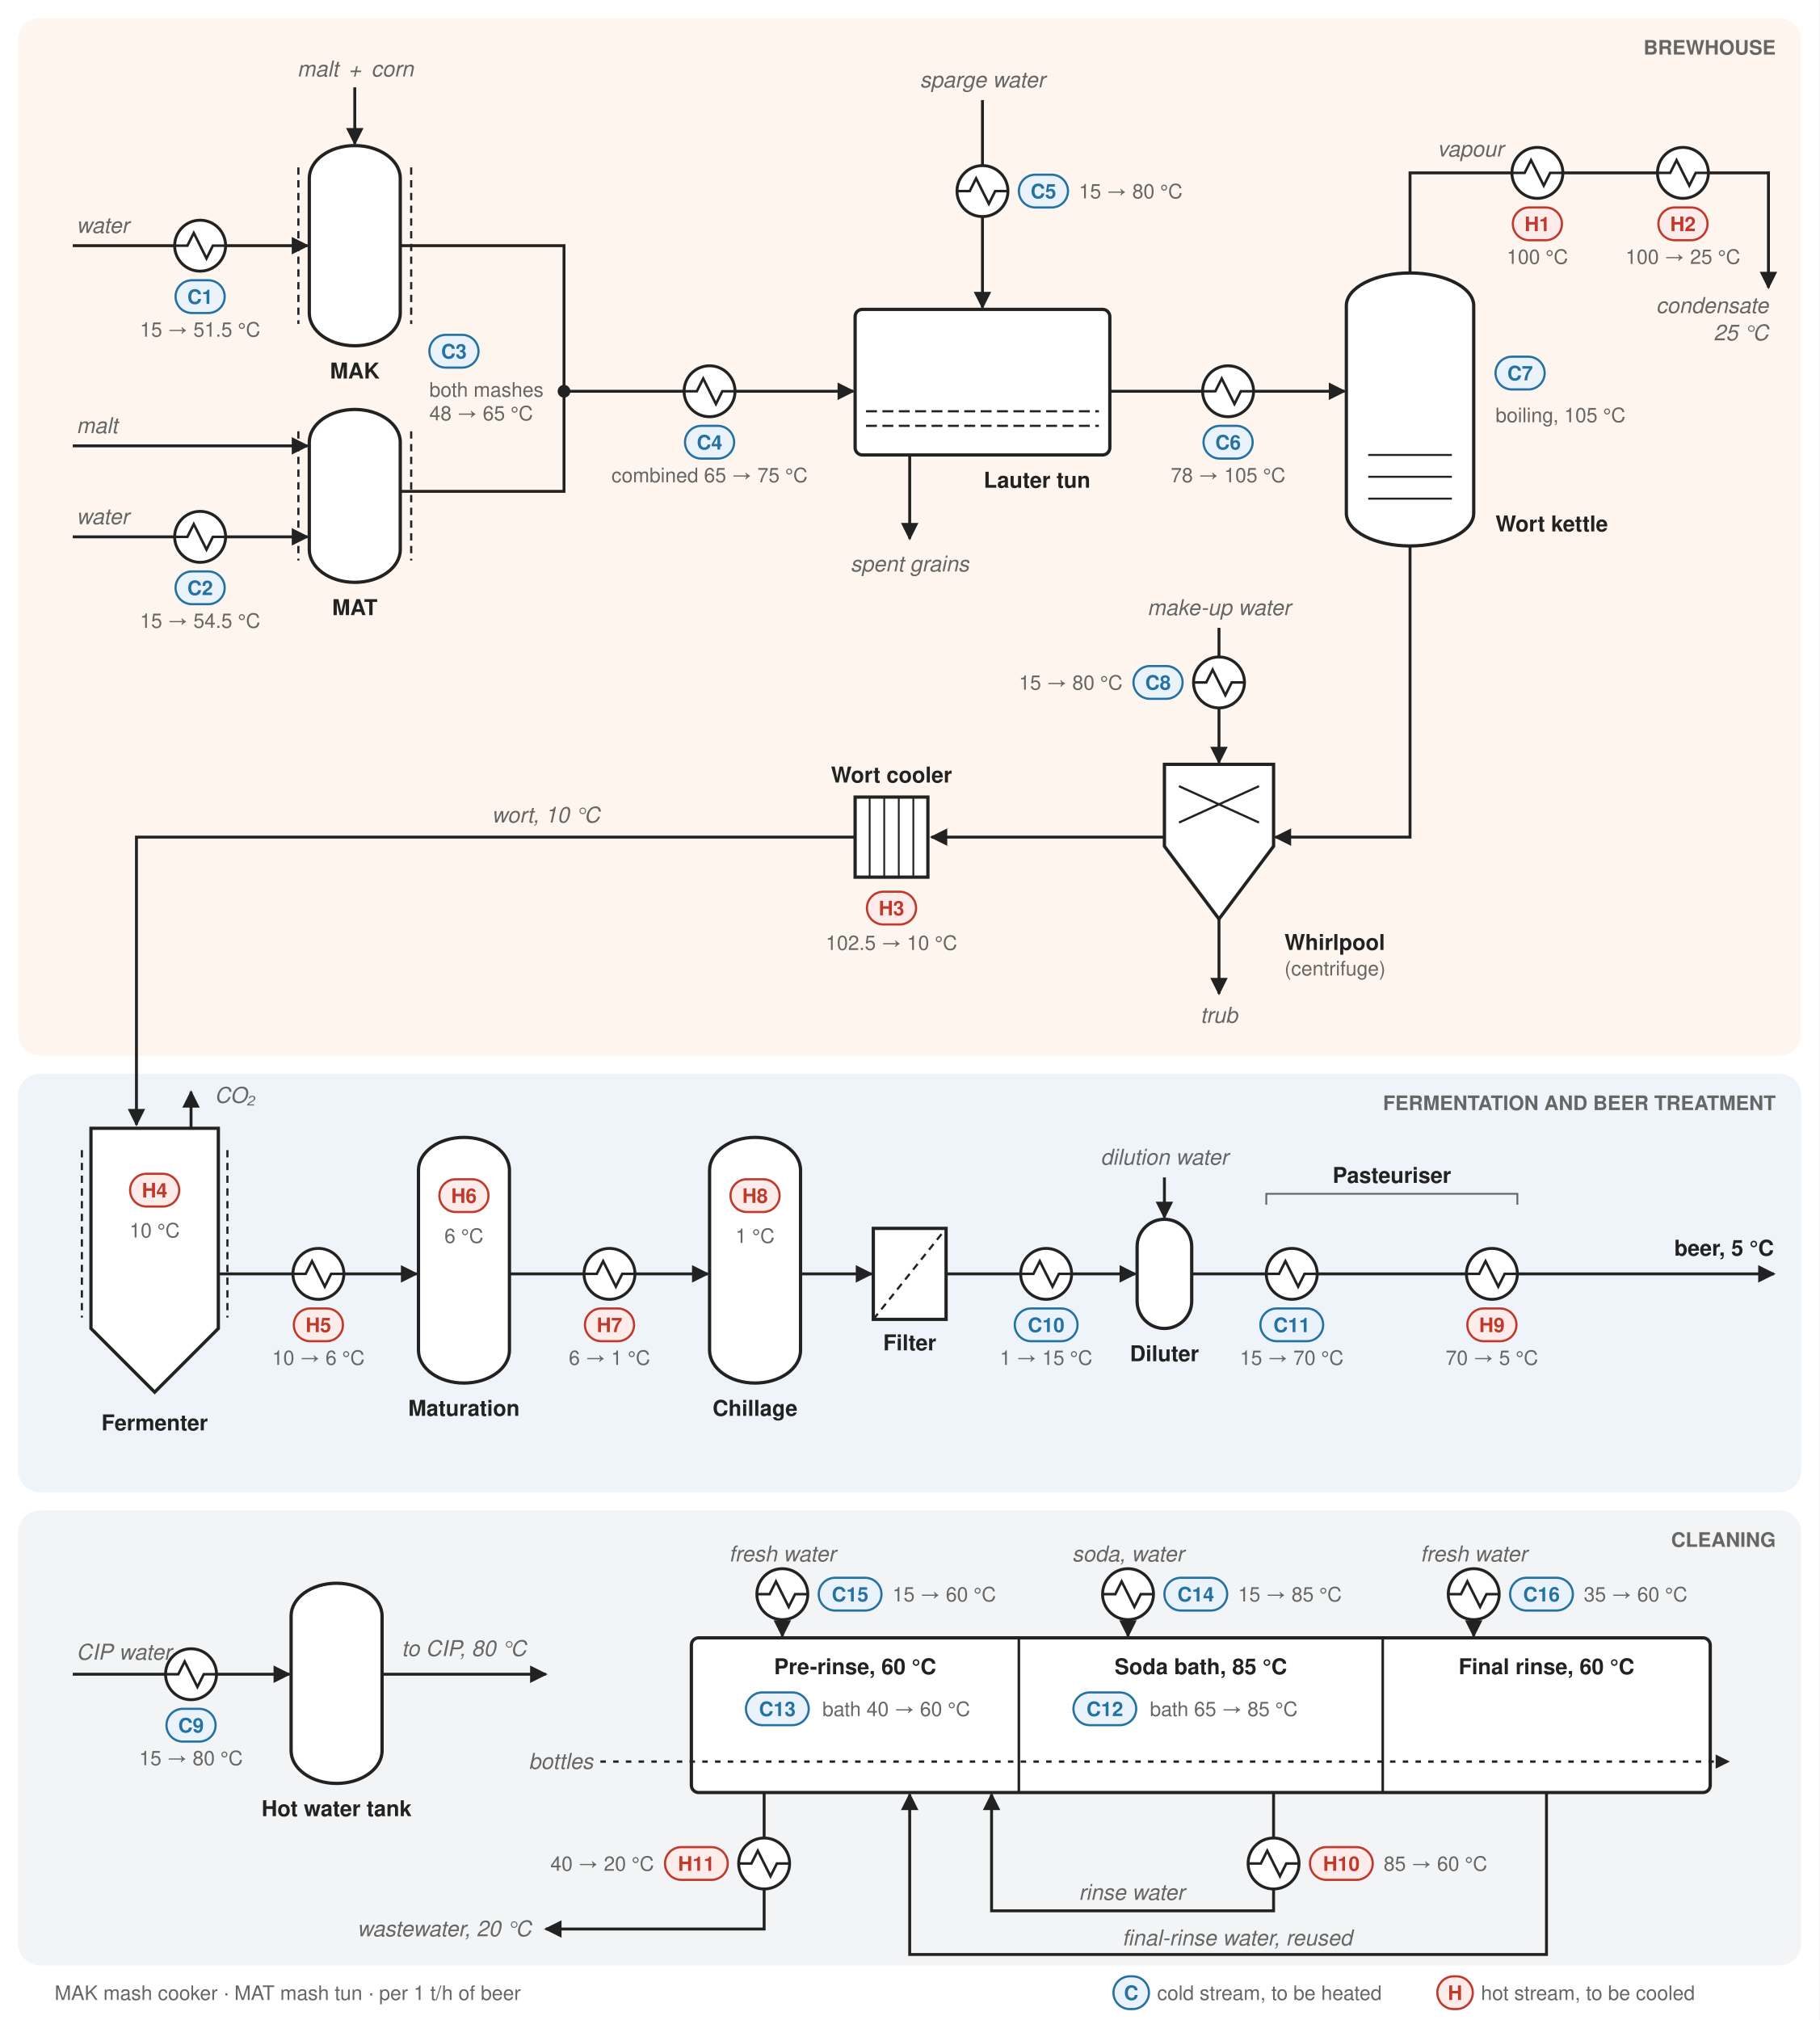
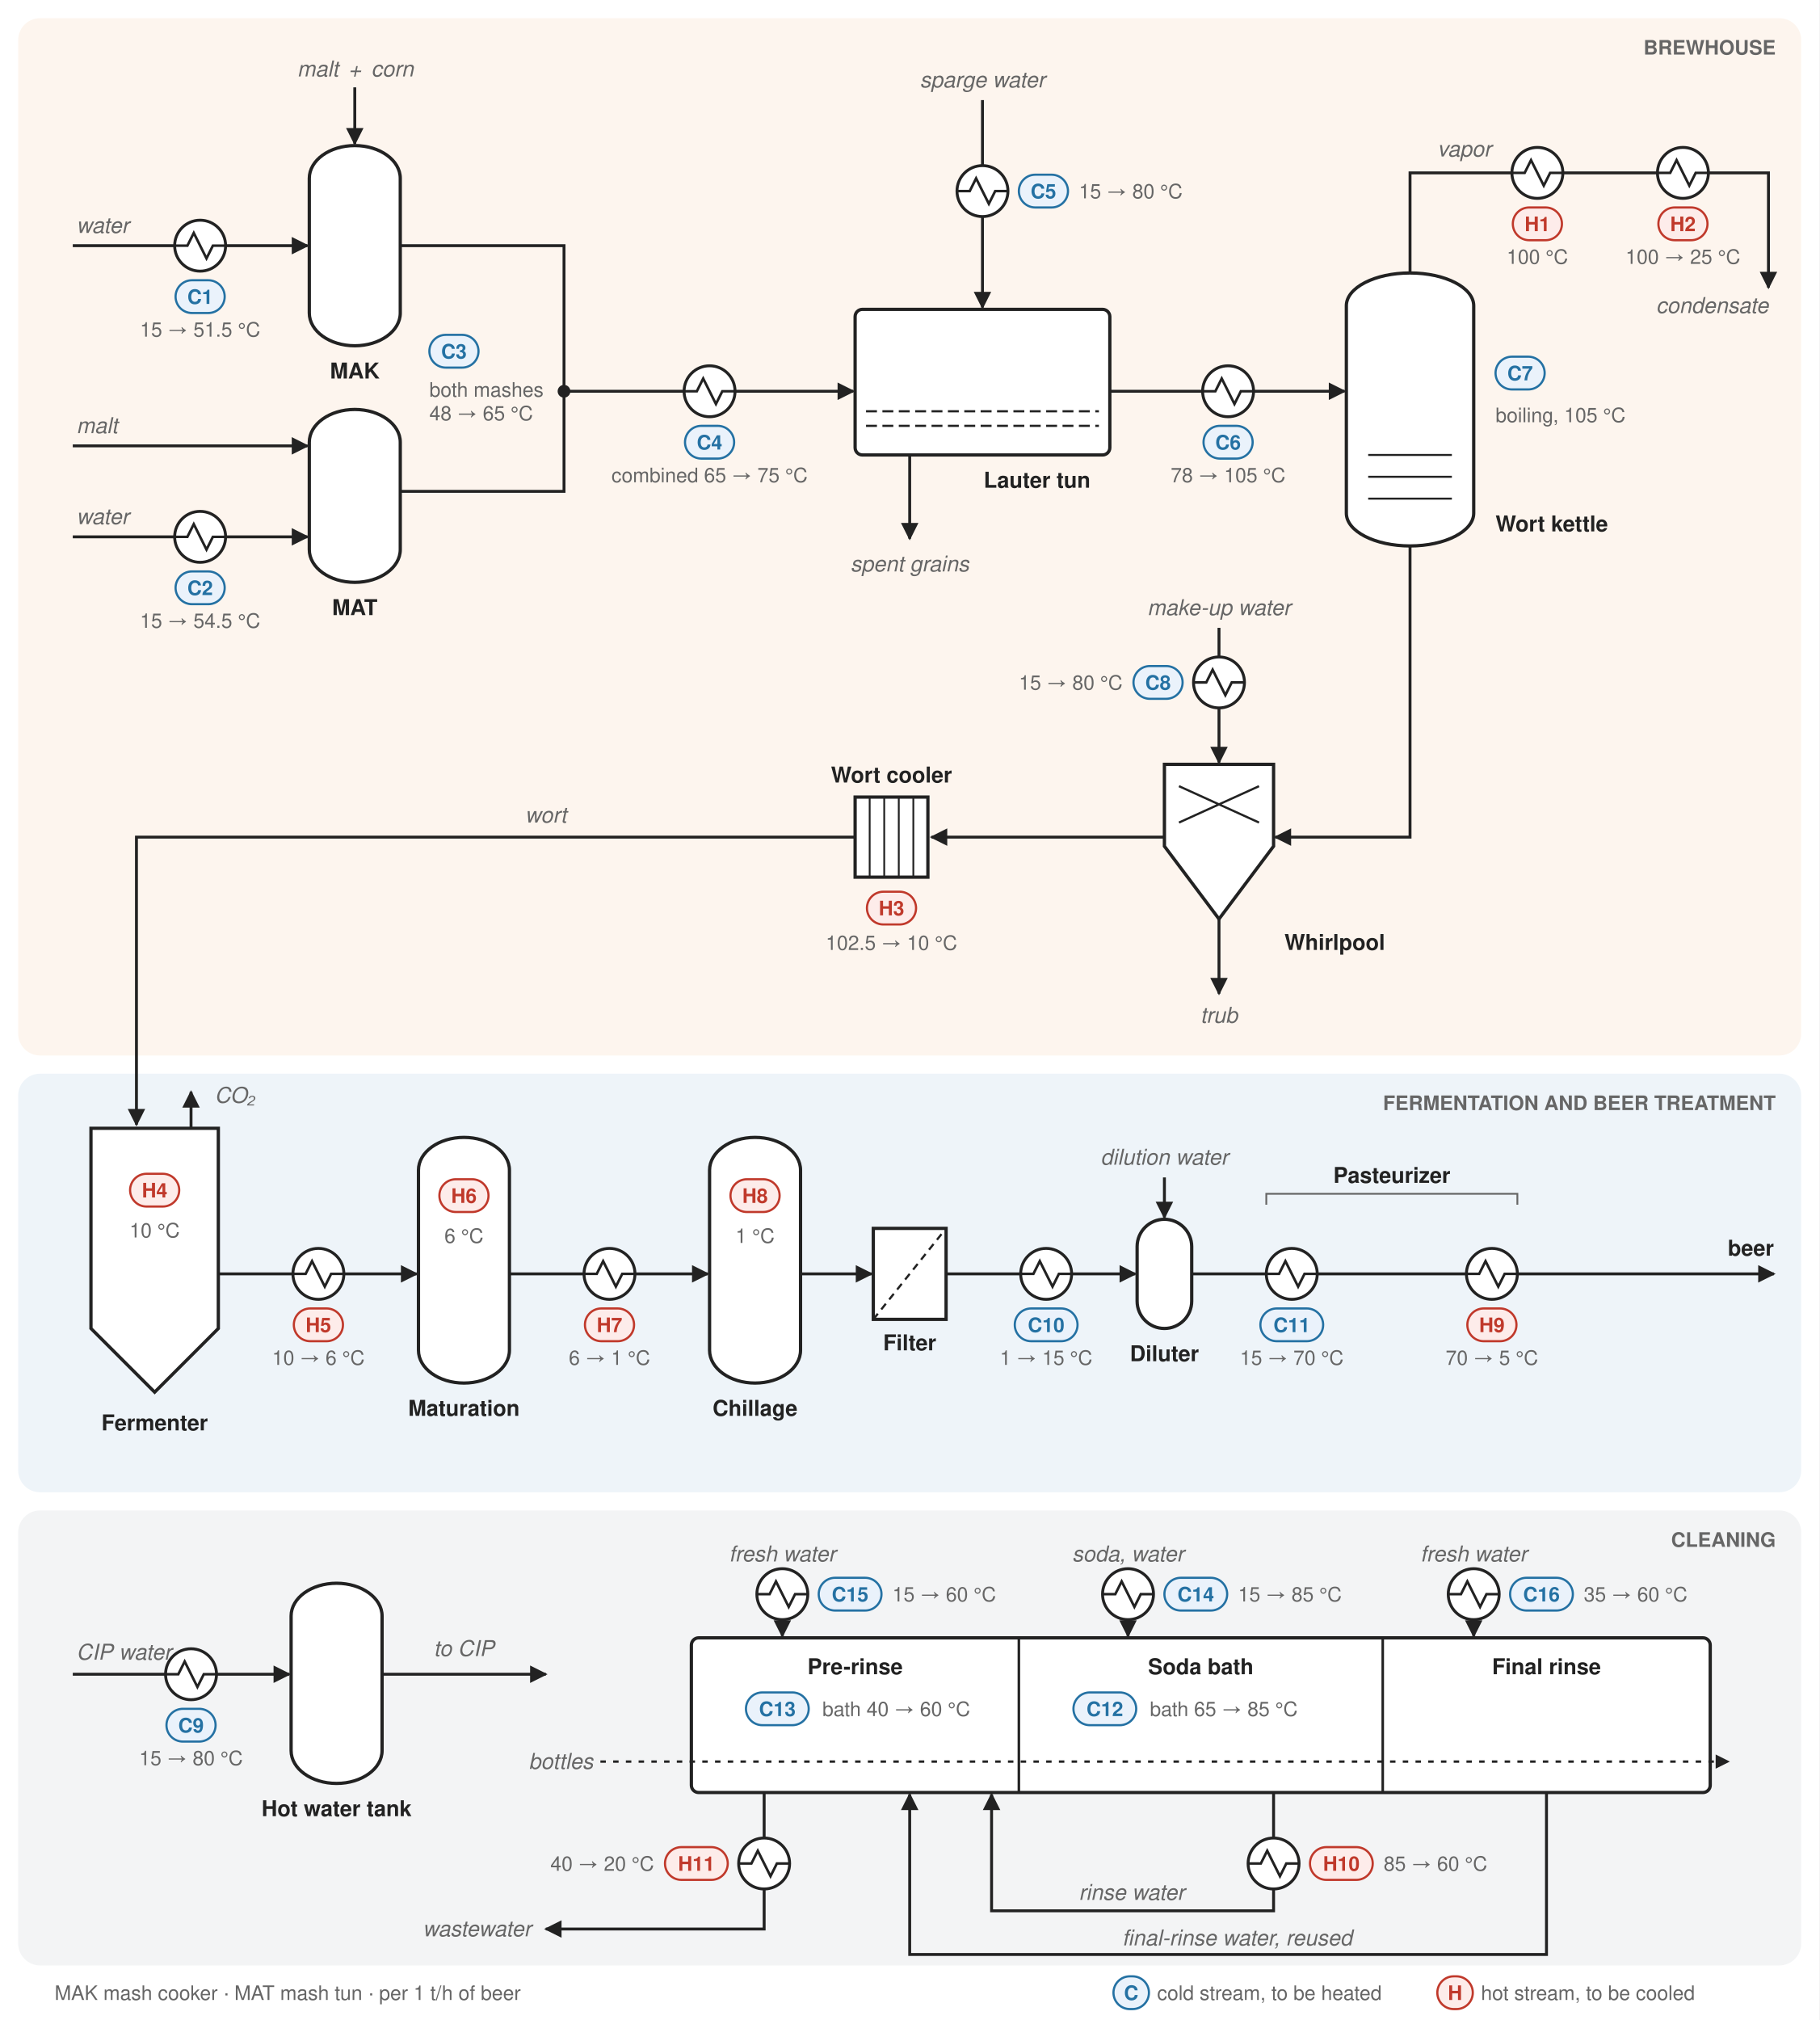
<svg xmlns="http://www.w3.org/2000/svg" version="1.1" width="1000px" height="1110px" viewBox="0 0 1000 1110">
  <defs>
    <marker id="pfd-arrow" viewBox="0 0 10 10" refX="9" refY="5" markerWidth="6" markerHeight="6" orient="auto-start-reverse">
      <path d="M 0 0 L 10 5 L 0 10 z" fill="#222222" />
    </marker>
  </defs>
  <rect x="0" y="0" width="1000" height="1110" fill="#ffffff" />
  <rect x="10" y="10" width="980" height="570" rx="12" fill="#fdf5ee" />
  <text x="976" y="30" font-family="Helvetica, Arial, sans-serif" font-size="11" font-weight="bold" fill="#666666" text-anchor="end">BREWHOUSE</text>
  <rect x="10" y="590" width="980" height="230" rx="12" fill="#eef4f9" />
  <text x="976" y="610" font-family="Helvetica, Arial, sans-serif" font-size="11" font-weight="bold" fill="#666666" text-anchor="end">FERMENTATION AND BEER TREATMENT</text>
  <rect x="10" y="830" width="980" height="250" rx="12" fill="#f3f4f5" />
  <text x="976" y="850" font-family="Helvetica, Arial, sans-serif" font-size="11" font-weight="bold" fill="#666666" text-anchor="end">CLEANING</text>
  <rect x="170" y="80" width="50" height="110" rx="25.0" ry="18" fill="#ffffff" stroke="#222222" stroke-width="1.8" />
  <text x="195" y="208" font-family="Helvetica, Arial, sans-serif" font-size="12" font-weight="bold" fill="#222222" text-anchor="middle">MAK</text>
  <rect x="170" y="225" width="50" height="95" rx="25.0" ry="18" fill="#ffffff" stroke="#222222" stroke-width="1.8" />
  <text x="195" y="338" font-family="Helvetica, Arial, sans-serif" font-size="12" font-weight="bold" fill="#222222" text-anchor="middle">MAT</text>
  <text x="186" y="42" font-family="Helvetica, Arial, sans-serif" font-size="12" font-weight="normal" fill="#666666" text-anchor="end" font-style="italic">malt</text>
  <text x="195" y="42" font-family="Helvetica, Arial, sans-serif" font-size="12" font-weight="normal" fill="#666666" text-anchor="middle" font-style="italic">+</text>
  <text x="204" y="42" font-family="Helvetica, Arial, sans-serif" font-size="12" font-weight="normal" fill="#666666" text-anchor="start" font-style="italic">corn</text>
  <path d="M 195 48 L 195 79" fill="none" stroke="#222222" stroke-width="1.6" marker-end="url(#pfd-arrow)" />
  <text x="42" y="128" font-family="Helvetica, Arial, sans-serif" font-size="12" font-weight="normal" fill="#666666" text-anchor="start" font-style="italic">water</text>
  <path d="M 40 135 L 96 135" fill="none" stroke="#222222" stroke-width="1.6" />
  <circle cx="110" cy="135" r="14" fill="#ffffff" stroke="#222222" stroke-width="1.6" />
  <polyline points="96,135 103,135 106.5,128 113.5,142 117,135 124,135" fill="none" stroke="#222222" stroke-width="1.4" />
  <rect x="96.5" y="154" width="27.0" height="18" rx="9" fill="#eaf2fb" stroke="#2471a3" stroke-width="1.2" />
  <text x="110.0" y="167" font-family="Helvetica, Arial, sans-serif" font-size="11" font-weight="bold" fill="#2471a3" text-anchor="middle">C1</text>
  <text x="110" y="185" font-family="Helvetica, Arial, sans-serif" font-size="11" font-weight="normal" fill="#666666" text-anchor="middle">15 → 51.5 °C</text>
  <path d="M 124 135 L 169 135" fill="none" stroke="#222222" stroke-width="1.6" marker-end="url(#pfd-arrow)" />
  <text x="42" y="238" font-family="Helvetica, Arial, sans-serif" font-size="12" font-weight="normal" fill="#666666" text-anchor="start" font-style="italic">malt</text>
  <path d="M 40 245 L 169 245" fill="none" stroke="#222222" stroke-width="1.6" marker-end="url(#pfd-arrow)" />
  <text x="42" y="288" font-family="Helvetica, Arial, sans-serif" font-size="12" font-weight="normal" fill="#666666" text-anchor="start" font-style="italic">water</text>
  <path d="M 40 295 L 96 295" fill="none" stroke="#222222" stroke-width="1.6" />
  <circle cx="110" cy="295" r="14" fill="#ffffff" stroke="#222222" stroke-width="1.6" />
  <polyline points="96,295 103,295 106.5,288 113.5,302 117,295 124,295" fill="none" stroke="#222222" stroke-width="1.4" />
  <rect x="96.5" y="314" width="27.0" height="18" rx="9" fill="#eaf2fb" stroke="#2471a3" stroke-width="1.2" />
  <text x="110.0" y="327" font-family="Helvetica, Arial, sans-serif" font-size="11" font-weight="bold" fill="#2471a3" text-anchor="middle">C2</text>
  <text x="110" y="345" font-family="Helvetica, Arial, sans-serif" font-size="11" font-weight="normal" fill="#666666" text-anchor="middle">15 → 54.5 °C</text>
  <path d="M 124 295 L 169 295" fill="none" stroke="#222222" stroke-width="1.6" marker-end="url(#pfd-arrow)" />
-   <path d="M 164 92 L 164 178" stroke="#222222" stroke-width="1.2" stroke-dasharray="4,3" />
-   <path d="M 226 92 L 226 178" stroke="#222222" stroke-width="1.2" stroke-dasharray="4,3" />
-   <path d="M 164 237 L 164 308" stroke="#222222" stroke-width="1.2" stroke-dasharray="4,3" />
-   <path d="M 226 237 L 226 308" stroke="#222222" stroke-width="1.2" stroke-dasharray="4,3" />
  <rect x="236" y="184" width="27.0" height="18" rx="9" fill="#eaf2fb" stroke="#2471a3" stroke-width="1.2" />
  <text x="249.5" y="197" font-family="Helvetica, Arial, sans-serif" font-size="11" font-weight="bold" fill="#2471a3" text-anchor="middle">C3</text>
  <text x="236" y="218" font-family="Helvetica, Arial, sans-serif" font-size="11" font-weight="normal" fill="#666666" text-anchor="start">both mashes</text>
  <text x="236" y="231" font-family="Helvetica, Arial, sans-serif" font-size="11" font-weight="normal" fill="#666666" text-anchor="start">48 → 65 °C</text>
  <path d="M 220 135 L 310 135 L 310 213" fill="none" stroke="#222222" stroke-width="1.6" />
  <path d="M 220 270 L 310 270 L 310 217" fill="none" stroke="#222222" stroke-width="1.6" />
  <circle cx="310" cy="215" r="3.5" fill="#222222" />
  <path d="M 310 215 L 376 215" fill="none" stroke="#222222" stroke-width="1.6" />
  <circle cx="390" cy="215" r="14" fill="#ffffff" stroke="#222222" stroke-width="1.6" />
  <polyline points="376,215 383,215 386.5,208 393.5,222 397,215 404,215" fill="none" stroke="#222222" stroke-width="1.4" />
  <rect x="376.5" y="234" width="27.0" height="18" rx="9" fill="#eaf2fb" stroke="#2471a3" stroke-width="1.2" />
  <text x="390.0" y="247" font-family="Helvetica, Arial, sans-serif" font-size="11" font-weight="bold" fill="#2471a3" text-anchor="middle">C4</text>
  <text x="390" y="265" font-family="Helvetica, Arial, sans-serif" font-size="11" font-weight="normal" fill="#666666" text-anchor="middle">combined 65 → 75 °C</text>
  <path d="M 404 215 L 469 215" fill="none" stroke="#222222" stroke-width="1.6" marker-end="url(#pfd-arrow)" />
  <rect x="470" y="170" width="140" height="80" rx="4" fill="#ffffff" stroke="#222222" stroke-width="1.8" />
  <path d="M 476 226 L 604 226 M 476 234 L 604 234" stroke="#222222" stroke-width="1.2" stroke-dasharray="6,3" />
  <text x="570" y="268" font-family="Helvetica, Arial, sans-serif" font-size="12" font-weight="bold" fill="#222222" text-anchor="middle">Lauter tun</text>
  <text x="540" y="48" font-family="Helvetica, Arial, sans-serif" font-size="12" font-weight="normal" fill="#666666" text-anchor="middle" font-style="italic">sparge water</text>
  <path d="M 540 55 L 540 91" fill="none" stroke="#222222" stroke-width="1.6" />
  <circle cx="540" cy="105" r="14" fill="#ffffff" stroke="#222222" stroke-width="1.6" />
  <polyline points="526,105 533,105 536.5,98 543.5,112 547,105 554,105" fill="none" stroke="#222222" stroke-width="1.4" />
  <rect x="560" y="96" width="27.0" height="18" rx="9" fill="#eaf2fb" stroke="#2471a3" stroke-width="1.2" />
  <text x="573.5" y="109" font-family="Helvetica, Arial, sans-serif" font-size="11" font-weight="bold" fill="#2471a3" text-anchor="middle">C5</text>
  <text x="593.0" y="109" font-family="Helvetica, Arial, sans-serif" font-size="11" font-weight="normal" fill="#666666" text-anchor="start">15 → 80 °C</text>
  <path d="M 540 119 L 540 169" fill="none" stroke="#222222" stroke-width="1.6" marker-end="url(#pfd-arrow)" />
  <path d="M 500 250 L 500 296" fill="none" stroke="#222222" stroke-width="1.6" marker-end="url(#pfd-arrow)" />
  <text x="500" y="314" font-family="Helvetica, Arial, sans-serif" font-size="12" font-weight="normal" fill="#666666" text-anchor="middle" font-style="italic">spent grains</text>
  <path d="M 610 215 L 661 215" fill="none" stroke="#222222" stroke-width="1.6" />
  <circle cx="675" cy="215" r="14" fill="#ffffff" stroke="#222222" stroke-width="1.6" />
  <polyline points="661,215 668,215 671.5,208 678.5,222 682,215 689,215" fill="none" stroke="#222222" stroke-width="1.4" />
  <rect x="661.5" y="234" width="27.0" height="18" rx="9" fill="#eaf2fb" stroke="#2471a3" stroke-width="1.2" />
  <text x="675.0" y="247" font-family="Helvetica, Arial, sans-serif" font-size="11" font-weight="bold" fill="#2471a3" text-anchor="middle">C6</text>
  <text x="675" y="265" font-family="Helvetica, Arial, sans-serif" font-size="11" font-weight="normal" fill="#666666" text-anchor="middle">78 → 105 °C</text>
  <path d="M 689 215 L 739 215" fill="none" stroke="#222222" stroke-width="1.6" marker-end="url(#pfd-arrow)" />
  <rect x="740" y="150" width="70" height="150" rx="35.0" ry="18" fill="#ffffff" stroke="#222222" stroke-width="1.8" />
  <path d="M 752 250 L 798 250 M 752 262 L 798 262 M 752 274 L 798 274" stroke="#222222" stroke-width="1.1" />
  <text x="822" y="292" font-family="Helvetica, Arial, sans-serif" font-size="12" font-weight="bold" fill="#222222" text-anchor="start">Wort kettle</text>
  <rect x="822" y="196" width="27.0" height="18" rx="9" fill="#eaf2fb" stroke="#2471a3" stroke-width="1.2" />
  <text x="835.5" y="209" font-family="Helvetica, Arial, sans-serif" font-size="11" font-weight="bold" fill="#2471a3" text-anchor="middle">C7</text>
  <text x="822" y="232" font-family="Helvetica, Arial, sans-serif" font-size="11" font-weight="normal" fill="#666666" text-anchor="start">boiling, 105 °C</text>
  <path d="M 775 150 L 775 95 L 831 95" fill="none" stroke="#222222" stroke-width="1.6" />
-   <text x="790" y="86" font-family="Helvetica, Arial, sans-serif" font-size="12" font-weight="normal" fill="#666666" text-anchor="start" font-style="italic">vapour</text>
+   <text x="790" y="86" font-family="Helvetica, Arial, sans-serif" font-size="12" font-weight="normal" fill="#666666" text-anchor="start" font-style="italic">vapor</text>
  <circle cx="845" cy="95" r="14" fill="#ffffff" stroke="#222222" stroke-width="1.6" />
  <polyline points="831,95 838,95 841.5,88 848.5,102 852,95 859,95" fill="none" stroke="#222222" stroke-width="1.4" />
  <rect x="831.5" y="114" width="27.0" height="18" rx="9" fill="#fdecea" stroke="#c0392b" stroke-width="1.2" />
  <text x="845.0" y="127" font-family="Helvetica, Arial, sans-serif" font-size="11" font-weight="bold" fill="#c0392b" text-anchor="middle">H1</text>
  <text x="845" y="145" font-family="Helvetica, Arial, sans-serif" font-size="11" font-weight="normal" fill="#666666" text-anchor="middle">100 °C</text>
  <path d="M 859 95 L 911 95" fill="none" stroke="#222222" stroke-width="1.6" />
  <circle cx="925" cy="95" r="14" fill="#ffffff" stroke="#222222" stroke-width="1.6" />
  <polyline points="911,95 918,95 921.5,88 928.5,102 932,95 939,95" fill="none" stroke="#222222" stroke-width="1.4" />
  <rect x="911.5" y="114" width="27.0" height="18" rx="9" fill="#fdecea" stroke="#c0392b" stroke-width="1.2" />
  <text x="925.0" y="127" font-family="Helvetica, Arial, sans-serif" font-size="11" font-weight="bold" fill="#c0392b" text-anchor="middle">H2</text>
  <text x="925" y="145" font-family="Helvetica, Arial, sans-serif" font-size="11" font-weight="normal" fill="#666666" text-anchor="middle">100 → 25 °C</text>
  <path d="M 939 95 L 972 95 L 972 158" fill="none" stroke="#222222" stroke-width="1.6" marker-end="url(#pfd-arrow)" />
  <text x="972" y="172" font-family="Helvetica, Arial, sans-serif" font-size="12" font-weight="normal" fill="#666666" text-anchor="end" font-style="italic">condensate</text>
-   <text x="972" y="187" font-family="Helvetica, Arial, sans-serif" font-size="12" font-weight="normal" fill="#666666" text-anchor="end" font-style="italic">25 °C</text>
  <path d="M 775 300 L 775 460 L 701 460" fill="none" stroke="#222222" stroke-width="1.6" marker-end="url(#pfd-arrow)" />
  <path d="M 640 420 L 700 420 L 700 465 L 670 505 L 640 465 Z" fill="#ffffff" stroke="#222222" stroke-width="1.8" />
  <path d="M 648 432 L 692 452 M 648 452 L 692 432" stroke="#222222" stroke-width="1.2" />
  <text x="706" y="522" font-family="Helvetica, Arial, sans-serif" font-size="12" font-weight="bold" fill="#222222" text-anchor="start">Whirlpool</text>
-   <text x="706" y="536" font-family="Helvetica, Arial, sans-serif" font-size="11" font-weight="normal" fill="#666666" text-anchor="start">(centrifuge)</text>
  <text x="670" y="338" font-family="Helvetica, Arial, sans-serif" font-size="12" font-weight="normal" fill="#666666" text-anchor="middle" font-style="italic">make-up water</text>
  <path d="M 670 345 L 670 361" fill="none" stroke="#222222" stroke-width="1.6" />
  <circle cx="670" cy="375" r="14" fill="#ffffff" stroke="#222222" stroke-width="1.6" />
  <polyline points="656,375 663,375 666.5,368 673.5,382 677,375 684,375" fill="none" stroke="#222222" stroke-width="1.4" />
  <rect x="623.0" y="366" width="27.0" height="18" rx="9" fill="#eaf2fb" stroke="#2471a3" stroke-width="1.2" />
  <text x="636.5" y="379" font-family="Helvetica, Arial, sans-serif" font-size="11" font-weight="bold" fill="#2471a3" text-anchor="middle">C8</text>
  <text x="617.0" y="379" font-family="Helvetica, Arial, sans-serif" font-size="11" font-weight="normal" fill="#666666" text-anchor="end">15 → 80 °C</text>
  <path d="M 670 389 L 670 419" fill="none" stroke="#222222" stroke-width="1.6" marker-end="url(#pfd-arrow)" />
  <path d="M 670 505 L 670 546" fill="none" stroke="#222222" stroke-width="1.6" marker-end="url(#pfd-arrow)" />
  <text x="670" y="562" font-family="Helvetica, Arial, sans-serif" font-size="12" font-weight="normal" fill="#666666" text-anchor="middle" font-style="italic">trub</text>
  <path d="M 640 460 L 512 460" fill="none" stroke="#222222" stroke-width="1.6" marker-end="url(#pfd-arrow)" />
  <rect x="470" y="438" width="40" height="44" fill="#ffffff" stroke="#222222" stroke-width="1.8" />
  <path d="M 478 438 L 478 482 M 486 438 L 486 482 M 494 438 L 494 482 M 502 438 L 502 482" stroke="#222222" stroke-width="1" />
  <text x="490" y="430" font-family="Helvetica, Arial, sans-serif" font-size="12" font-weight="bold" fill="#222222" text-anchor="middle">Wort cooler</text>
  <rect x="476.5" y="490" width="27.0" height="18" rx="9" fill="#fdecea" stroke="#c0392b" stroke-width="1.2" />
  <text x="490.0" y="503" font-family="Helvetica, Arial, sans-serif" font-size="11" font-weight="bold" fill="#c0392b" text-anchor="middle">H3</text>
  <text x="490" y="522" font-family="Helvetica, Arial, sans-serif" font-size="11" font-weight="normal" fill="#666666" text-anchor="middle">102.5 → 10 °C</text>
  <path d="M 470 460 L 75 460 L 75 618" fill="none" stroke="#222222" stroke-width="1.6" marker-end="url(#pfd-arrow)" />
-   <text x="300" y="452" font-family="Helvetica, Arial, sans-serif" font-size="12" font-weight="normal" fill="#666666" text-anchor="middle" font-style="italic">wort, 10 °C</text>
+   <text x="300" y="452" font-family="Helvetica, Arial, sans-serif" font-size="12" font-weight="normal" fill="#666666" text-anchor="middle" font-style="italic">wort</text>
  <path d="M 50 620 L 120 620 L 120 730 L 85.0 765 L 50 730 Z" fill="#ffffff" stroke="#222222" stroke-width="1.8" />
-   <path d="M 45 632 L 45 724 M 125 632 L 125 724" stroke="#222222" stroke-width="1.2" stroke-dasharray="4,3" />
  <text x="85" y="786" font-family="Helvetica, Arial, sans-serif" font-size="12" font-weight="bold" fill="#222222" text-anchor="middle">Fermenter</text>
  <rect x="71.5" y="645" width="27.0" height="18" rx="9" fill="#fdecea" stroke="#c0392b" stroke-width="1.2" />
  <text x="85.0" y="658" font-family="Helvetica, Arial, sans-serif" font-size="11" font-weight="bold" fill="#c0392b" text-anchor="middle">H4</text>
  <text x="85" y="680" font-family="Helvetica, Arial, sans-serif" font-size="11" font-weight="normal" fill="#666666" text-anchor="middle">10 °C</text>
  <path d="M 105 620 L 105 600" fill="none" stroke="#222222" stroke-width="1.6" marker-end="url(#pfd-arrow)" />
  <text x="118" y="606" font-family="Helvetica, Arial, sans-serif" font-size="12" font-weight="normal" fill="#666666" text-anchor="start" font-style="italic">CO₂</text>
  <path d="M 120 700 L 161 700" fill="none" stroke="#222222" stroke-width="1.6" />
  <circle cx="175" cy="700" r="14" fill="#ffffff" stroke="#222222" stroke-width="1.6" />
  <polyline points="161,700 168,700 171.5,693 178.5,707 182,700 189,700" fill="none" stroke="#222222" stroke-width="1.4" />
  <rect x="161.5" y="719" width="27.0" height="18" rx="9" fill="#fdecea" stroke="#c0392b" stroke-width="1.2" />
  <text x="175.0" y="732" font-family="Helvetica, Arial, sans-serif" font-size="11" font-weight="bold" fill="#c0392b" text-anchor="middle">H5</text>
  <text x="175" y="750" font-family="Helvetica, Arial, sans-serif" font-size="11" font-weight="normal" fill="#666666" text-anchor="middle">10 → 6 °C</text>
  <path d="M 189 700 L 229 700" fill="none" stroke="#222222" stroke-width="1.6" marker-end="url(#pfd-arrow)" />
  <rect x="230" y="625" width="50" height="135" rx="25.0" ry="18" fill="#ffffff" stroke="#222222" stroke-width="1.8" />
  <text x="255" y="778" font-family="Helvetica, Arial, sans-serif" font-size="12" font-weight="bold" fill="#222222" text-anchor="middle">Maturation</text>
  <rect x="241.5" y="648" width="27.0" height="18" rx="9" fill="#fdecea" stroke="#c0392b" stroke-width="1.2" />
  <text x="255.0" y="661" font-family="Helvetica, Arial, sans-serif" font-size="11" font-weight="bold" fill="#c0392b" text-anchor="middle">H6</text>
  <text x="255" y="683" font-family="Helvetica, Arial, sans-serif" font-size="11" font-weight="normal" fill="#666666" text-anchor="middle">6 °C</text>
  <path d="M 280 700 L 321 700" fill="none" stroke="#222222" stroke-width="1.6" />
  <circle cx="335" cy="700" r="14" fill="#ffffff" stroke="#222222" stroke-width="1.6" />
  <polyline points="321,700 328,700 331.5,693 338.5,707 342,700 349,700" fill="none" stroke="#222222" stroke-width="1.4" />
  <rect x="321.5" y="719" width="27.0" height="18" rx="9" fill="#fdecea" stroke="#c0392b" stroke-width="1.2" />
  <text x="335.0" y="732" font-family="Helvetica, Arial, sans-serif" font-size="11" font-weight="bold" fill="#c0392b" text-anchor="middle">H7</text>
  <text x="335" y="750" font-family="Helvetica, Arial, sans-serif" font-size="11" font-weight="normal" fill="#666666" text-anchor="middle">6 → 1 °C</text>
  <path d="M 349 700 L 389 700" fill="none" stroke="#222222" stroke-width="1.6" marker-end="url(#pfd-arrow)" />
  <rect x="390" y="625" width="50" height="135" rx="25.0" ry="18" fill="#ffffff" stroke="#222222" stroke-width="1.8" />
  <text x="415" y="778" font-family="Helvetica, Arial, sans-serif" font-size="12" font-weight="bold" fill="#222222" text-anchor="middle">Chillage</text>
  <rect x="401.5" y="648" width="27.0" height="18" rx="9" fill="#fdecea" stroke="#c0392b" stroke-width="1.2" />
  <text x="415.0" y="661" font-family="Helvetica, Arial, sans-serif" font-size="11" font-weight="bold" fill="#c0392b" text-anchor="middle">H8</text>
  <text x="415" y="683" font-family="Helvetica, Arial, sans-serif" font-size="11" font-weight="normal" fill="#666666" text-anchor="middle">1 °C</text>
  <path d="M 440 700 L 479 700" fill="none" stroke="#222222" stroke-width="1.6" marker-end="url(#pfd-arrow)" />
  <rect x="480" y="675" width="40" height="50" fill="#ffffff" stroke="#222222" stroke-width="1.8" />
  <path d="M 480 725 L 520 675" stroke="#222222" stroke-width="1.2" stroke-dasharray="4,3" />
  <text x="500" y="742" font-family="Helvetica, Arial, sans-serif" font-size="12" font-weight="bold" fill="#222222" text-anchor="middle">Filter</text>
  <path d="M 520 700 L 561 700" fill="none" stroke="#222222" stroke-width="1.6" />
  <circle cx="575" cy="700" r="14" fill="#ffffff" stroke="#222222" stroke-width="1.6" />
  <polyline points="561,700 568,700 571.5,693 578.5,707 582,700 589,700" fill="none" stroke="#222222" stroke-width="1.4" />
  <rect x="557.75" y="719" width="34.5" height="18" rx="9" fill="#eaf2fb" stroke="#2471a3" stroke-width="1.2" />
  <text x="575.0" y="732" font-family="Helvetica, Arial, sans-serif" font-size="11" font-weight="bold" fill="#2471a3" text-anchor="middle">C10</text>
  <text x="575" y="750" font-family="Helvetica, Arial, sans-serif" font-size="11" font-weight="normal" fill="#666666" text-anchor="middle">1 → 15 °C</text>
  <path d="M 589 700 L 624 700" fill="none" stroke="#222222" stroke-width="1.6" marker-end="url(#pfd-arrow)" />
  <rect x="625" y="670" width="30" height="60" rx="15.0" ry="15.0" fill="#ffffff" stroke="#222222" stroke-width="1.8" />
  <text x="640" y="748" font-family="Helvetica, Arial, sans-serif" font-size="12" font-weight="bold" fill="#222222" text-anchor="middle">Diluter</text>
  <text x="640" y="640" font-family="Helvetica, Arial, sans-serif" font-size="12" font-weight="normal" fill="#666666" text-anchor="middle" font-style="italic">dilution water</text>
  <path d="M 640 647 L 640 669" fill="none" stroke="#222222" stroke-width="1.6" marker-end="url(#pfd-arrow)" />
  <path d="M 655 700 L 696 700" fill="none" stroke="#222222" stroke-width="1.6" />
  <circle cx="710" cy="700" r="14" fill="#ffffff" stroke="#222222" stroke-width="1.6" />
  <polyline points="696,700 703,700 706.5,693 713.5,707 717,700 724,700" fill="none" stroke="#222222" stroke-width="1.4" />
  <rect x="692.75" y="719" width="34.5" height="18" rx="9" fill="#eaf2fb" stroke="#2471a3" stroke-width="1.2" />
  <text x="710.0" y="732" font-family="Helvetica, Arial, sans-serif" font-size="11" font-weight="bold" fill="#2471a3" text-anchor="middle">C11</text>
  <text x="710" y="750" font-family="Helvetica, Arial, sans-serif" font-size="11" font-weight="normal" fill="#666666" text-anchor="middle">15 → 70 °C</text>
  <path d="M 724 700 L 806 700" fill="none" stroke="#222222" stroke-width="1.6" />
  <circle cx="820" cy="700" r="14" fill="#ffffff" stroke="#222222" stroke-width="1.6" />
  <polyline points="806,700 813,700 816.5,693 823.5,707 827,700 834,700" fill="none" stroke="#222222" stroke-width="1.4" />
  <rect x="806.5" y="719" width="27.0" height="18" rx="9" fill="#fdecea" stroke="#c0392b" stroke-width="1.2" />
  <text x="820.0" y="732" font-family="Helvetica, Arial, sans-serif" font-size="11" font-weight="bold" fill="#c0392b" text-anchor="middle">H9</text>
  <text x="820" y="750" font-family="Helvetica, Arial, sans-serif" font-size="11" font-weight="normal" fill="#666666" text-anchor="middle">70 → 5 °C</text>
  <path d="M 696 662 L 696 656 L 834 656 L 834 662" fill="none" stroke="#666666" stroke-width="1" />
-   <text x="765" y="650" font-family="Helvetica, Arial, sans-serif" font-size="12" font-weight="bold" fill="#222222" text-anchor="middle">Pasteuriser</text>
+   <text x="765" y="650" font-family="Helvetica, Arial, sans-serif" font-size="12" font-weight="bold" fill="#222222" text-anchor="middle">Pasteurizer</text>
  <path d="M 834 700 L 975 700" fill="none" stroke="#222222" stroke-width="1.6" marker-end="url(#pfd-arrow)" />
-   <text x="975" y="690" font-family="Helvetica, Arial, sans-serif" font-size="12" font-weight="bold" fill="#222222" text-anchor="end">beer, 5 °C</text>
+   <text x="975" y="690" font-family="Helvetica, Arial, sans-serif" font-size="12" font-weight="bold" fill="#222222" text-anchor="end">beer</text>
  <text x="42" y="912" font-family="Helvetica, Arial, sans-serif" font-size="12" font-weight="normal" fill="#666666" text-anchor="start" font-style="italic">CIP water</text>
  <path d="M 40 920 L 91 920" fill="none" stroke="#222222" stroke-width="1.6" />
  <circle cx="105" cy="920" r="14" fill="#ffffff" stroke="#222222" stroke-width="1.6" />
  <polyline points="91,920 98,920 101.5,913 108.5,927 112,920 119,920" fill="none" stroke="#222222" stroke-width="1.4" />
  <rect x="91.5" y="939" width="27.0" height="18" rx="9" fill="#eaf2fb" stroke="#2471a3" stroke-width="1.2" />
  <text x="105.0" y="952" font-family="Helvetica, Arial, sans-serif" font-size="11" font-weight="bold" fill="#2471a3" text-anchor="middle">C9</text>
  <text x="105" y="970" font-family="Helvetica, Arial, sans-serif" font-size="11" font-weight="normal" fill="#666666" text-anchor="middle">15 → 80 °C</text>
  <path d="M 119 920 L 159 920" fill="none" stroke="#222222" stroke-width="1.6" marker-end="url(#pfd-arrow)" />
  <rect x="160" y="870" width="50" height="110" rx="25.0" ry="18" fill="#ffffff" stroke="#222222" stroke-width="1.8" />
  <text x="185" y="998" font-family="Helvetica, Arial, sans-serif" font-size="12" font-weight="bold" fill="#222222" text-anchor="middle">Hot water tank</text>
  <path d="M 210 920 L 300 920" fill="none" stroke="#222222" stroke-width="1.6" marker-end="url(#pfd-arrow)" />
-   <text x="255" y="910" font-family="Helvetica, Arial, sans-serif" font-size="12" font-weight="normal" fill="#666666" text-anchor="middle" font-style="italic">to CIP, 80 °C</text>
+   <text x="255" y="910" font-family="Helvetica, Arial, sans-serif" font-size="12" font-weight="normal" fill="#666666" text-anchor="middle" font-style="italic">to CIP</text>
  <rect x="380" y="900" width="560" height="85" rx="4" fill="#ffffff" stroke="#222222" stroke-width="1.8" />
  <path d="M 560 900 L 560 985 M 760 900 L 760 985" stroke="#222222" stroke-width="1.4" />
-   <text x="470" y="920" font-family="Helvetica, Arial, sans-serif" font-size="12" font-weight="bold" fill="#222222" text-anchor="middle">Pre-rinse, 60 °C</text>
-   <text x="660" y="920" font-family="Helvetica, Arial, sans-serif" font-size="12" font-weight="bold" fill="#222222" text-anchor="middle">Soda bath, 85 °C</text>
-   <text x="850" y="920" font-family="Helvetica, Arial, sans-serif" font-size="12" font-weight="bold" fill="#222222" text-anchor="middle">Final rinse, 60 °C</text>
+   <text x="470" y="920" font-family="Helvetica, Arial, sans-serif" font-size="12" font-weight="bold" fill="#222222" text-anchor="middle">Pre-rinse</text>
+   <text x="660" y="920" font-family="Helvetica, Arial, sans-serif" font-size="12" font-weight="bold" fill="#222222" text-anchor="middle">Soda bath</text>
+   <text x="850" y="920" font-family="Helvetica, Arial, sans-serif" font-size="12" font-weight="bold" fill="#222222" text-anchor="middle">Final rinse</text>
  <rect x="410" y="930" width="34.5" height="18" rx="9" fill="#eaf2fb" stroke="#2471a3" stroke-width="1.2" />
  <text x="427.25" y="943" font-family="Helvetica, Arial, sans-serif" font-size="11" font-weight="bold" fill="#2471a3" text-anchor="middle">C13</text>
  <text x="452" y="943" font-family="Helvetica, Arial, sans-serif" font-size="11" font-weight="normal" fill="#666666" text-anchor="start">bath 40 → 60 °C</text>
  <rect x="590" y="930" width="34.5" height="18" rx="9" fill="#eaf2fb" stroke="#2471a3" stroke-width="1.2" />
  <text x="607.25" y="943" font-family="Helvetica, Arial, sans-serif" font-size="11" font-weight="bold" fill="#2471a3" text-anchor="middle">C12</text>
  <text x="632" y="943" font-family="Helvetica, Arial, sans-serif" font-size="11" font-weight="normal" fill="#666666" text-anchor="start">bath 65 → 85 °C</text>
  <path d="M 330 968 L 950 968" fill="none" stroke="#222222" stroke-width="1.3" marker-end="url(#pfd-arrow)" stroke-dasharray="3,4" />
  <text x="326" y="972" font-family="Helvetica, Arial, sans-serif" font-size="12" font-weight="normal" fill="#666666" text-anchor="end" font-style="italic">bottles</text>
  <text x="430" y="858" font-family="Helvetica, Arial, sans-serif" font-size="12" font-weight="normal" fill="#666666" text-anchor="middle" font-style="italic">fresh water</text>
  <circle cx="430" cy="876" r="14" fill="#ffffff" stroke="#222222" stroke-width="1.6" />
  <polyline points="416,876 423,876 426.5,869 433.5,883 437,876 444,876" fill="none" stroke="#222222" stroke-width="1.4" />
  <rect x="450" y="867" width="34.5" height="18" rx="9" fill="#eaf2fb" stroke="#2471a3" stroke-width="1.2" />
  <text x="467.25" y="880" font-family="Helvetica, Arial, sans-serif" font-size="11" font-weight="bold" fill="#2471a3" text-anchor="middle">C15</text>
  <text x="490.5" y="880" font-family="Helvetica, Arial, sans-serif" font-size="11" font-weight="normal" fill="#666666" text-anchor="start">15 → 60 °C</text>
  <path d="M 430 890 L 430 899" fill="none" stroke="#222222" stroke-width="1.6" marker-end="url(#pfd-arrow)" />
  <text x="620" y="858" font-family="Helvetica, Arial, sans-serif" font-size="12" font-weight="normal" fill="#666666" text-anchor="middle" font-style="italic">soda, water</text>
  <circle cx="620" cy="876" r="14" fill="#ffffff" stroke="#222222" stroke-width="1.6" />
  <polyline points="606,876 613,876 616.5,869 623.5,883 627,876 634,876" fill="none" stroke="#222222" stroke-width="1.4" />
  <rect x="640" y="867" width="34.5" height="18" rx="9" fill="#eaf2fb" stroke="#2471a3" stroke-width="1.2" />
  <text x="657.25" y="880" font-family="Helvetica, Arial, sans-serif" font-size="11" font-weight="bold" fill="#2471a3" text-anchor="middle">C14</text>
  <text x="680.5" y="880" font-family="Helvetica, Arial, sans-serif" font-size="11" font-weight="normal" fill="#666666" text-anchor="start">15 → 85 °C</text>
  <path d="M 620 890 L 620 899" fill="none" stroke="#222222" stroke-width="1.6" marker-end="url(#pfd-arrow)" />
  <text x="810" y="858" font-family="Helvetica, Arial, sans-serif" font-size="12" font-weight="normal" fill="#666666" text-anchor="middle" font-style="italic">fresh water</text>
  <circle cx="810" cy="876" r="14" fill="#ffffff" stroke="#222222" stroke-width="1.6" />
  <polyline points="796,876 803,876 806.5,869 813.5,883 817,876 824,876" fill="none" stroke="#222222" stroke-width="1.4" />
  <rect x="830" y="867" width="34.5" height="18" rx="9" fill="#eaf2fb" stroke="#2471a3" stroke-width="1.2" />
  <text x="847.25" y="880" font-family="Helvetica, Arial, sans-serif" font-size="11" font-weight="bold" fill="#2471a3" text-anchor="middle">C16</text>
  <text x="870.5" y="880" font-family="Helvetica, Arial, sans-serif" font-size="11" font-weight="normal" fill="#666666" text-anchor="start">35 → 60 °C</text>
  <path d="M 810 890 L 810 899" fill="none" stroke="#222222" stroke-width="1.6" marker-end="url(#pfd-arrow)" />
  <path d="M 700 985 L 700 1010" fill="none" stroke="#222222" stroke-width="1.6" />
  <circle cx="700" cy="1024" r="14" fill="#ffffff" stroke="#222222" stroke-width="1.6" />
  <polyline points="686,1024 693,1024 696.5,1017 703.5,1031 707,1024 714,1024" fill="none" stroke="#222222" stroke-width="1.4" />
  <rect x="720" y="1015" width="34.5" height="18" rx="9" fill="#fdecea" stroke="#c0392b" stroke-width="1.2" />
  <text x="737.25" y="1028" font-family="Helvetica, Arial, sans-serif" font-size="11" font-weight="bold" fill="#c0392b" text-anchor="middle">H10</text>
  <text x="760.5" y="1028" font-family="Helvetica, Arial, sans-serif" font-size="11" font-weight="normal" fill="#666666" text-anchor="start">85 → 60 °C</text>
  <path d="M 700 1038 L 700 1050 L 545 1050 L 545 986" fill="none" stroke="#222222" stroke-width="1.6" marker-end="url(#pfd-arrow)" />
  <text x="622" y="1044" font-family="Helvetica, Arial, sans-serif" font-size="12" font-weight="normal" fill="#666666" text-anchor="middle" font-style="italic">rinse water</text>
  <path d="M 850 985 L 850 1074 L 500 1074 L 500 986" fill="none" stroke="#222222" stroke-width="1.6" marker-end="url(#pfd-arrow)" />
  <text x="680" y="1069" font-family="Helvetica, Arial, sans-serif" font-size="12" font-weight="normal" fill="#666666" text-anchor="middle" font-style="italic">final-rinse water, reused</text>
  <path d="M 420 985 L 420 1010" fill="none" stroke="#222222" stroke-width="1.6" />
  <circle cx="420" cy="1024" r="14" fill="#ffffff" stroke="#222222" stroke-width="1.6" />
  <polyline points="406,1024 413,1024 416.5,1017 423.5,1031 427,1024 434,1024" fill="none" stroke="#222222" stroke-width="1.4" />
  <rect x="365.5" y="1015" width="34.5" height="18" rx="9" fill="#fdecea" stroke="#c0392b" stroke-width="1.2" />
  <text x="382.75" y="1028" font-family="Helvetica, Arial, sans-serif" font-size="11" font-weight="bold" fill="#c0392b" text-anchor="middle">H11</text>
  <text x="359.5" y="1028" font-family="Helvetica, Arial, sans-serif" font-size="11" font-weight="normal" fill="#666666" text-anchor="end">40 → 20 °C</text>
  <path d="M 420 1038 L 420 1060 L 300 1060" fill="none" stroke="#222222" stroke-width="1.6" marker-end="url(#pfd-arrow)" />
-   <text x="292" y="1064" font-family="Helvetica, Arial, sans-serif" font-size="12" font-weight="normal" fill="#666666" text-anchor="end" font-style="italic">wastewater, 20 °C</text>
+   <text x="292" y="1064" font-family="Helvetica, Arial, sans-serif" font-size="12" font-weight="normal" fill="#666666" text-anchor="end" font-style="italic">wastewater</text>
  <rect x="612" y="1086" width="19.5" height="18" rx="9" fill="#eaf2fb" stroke="#2471a3" stroke-width="1.2" />
  <text x="621.75" y="1099" font-family="Helvetica, Arial, sans-serif" font-size="11" font-weight="bold" fill="#2471a3" text-anchor="middle">C</text>
  <text x="636" y="1099" font-family="Helvetica, Arial, sans-serif" font-size="11" font-weight="normal" fill="#666666" text-anchor="start">cold stream, to be heated</text>
  <rect x="790" y="1086" width="19.5" height="18" rx="9" fill="#fdecea" stroke="#c0392b" stroke-width="1.2" />
  <text x="799.75" y="1099" font-family="Helvetica, Arial, sans-serif" font-size="11" font-weight="bold" fill="#c0392b" text-anchor="middle">H</text>
  <text x="814" y="1099" font-family="Helvetica, Arial, sans-serif" font-size="11" font-weight="normal" fill="#666666" text-anchor="start">hot stream, to be cooled</text>
  <text x="30" y="1099" font-family="Helvetica, Arial, sans-serif" font-size="11" font-weight="normal" fill="#666666" text-anchor="start">MAK mash cooker · MAT mash tun · per 1 t/h of beer</text>
</svg>
